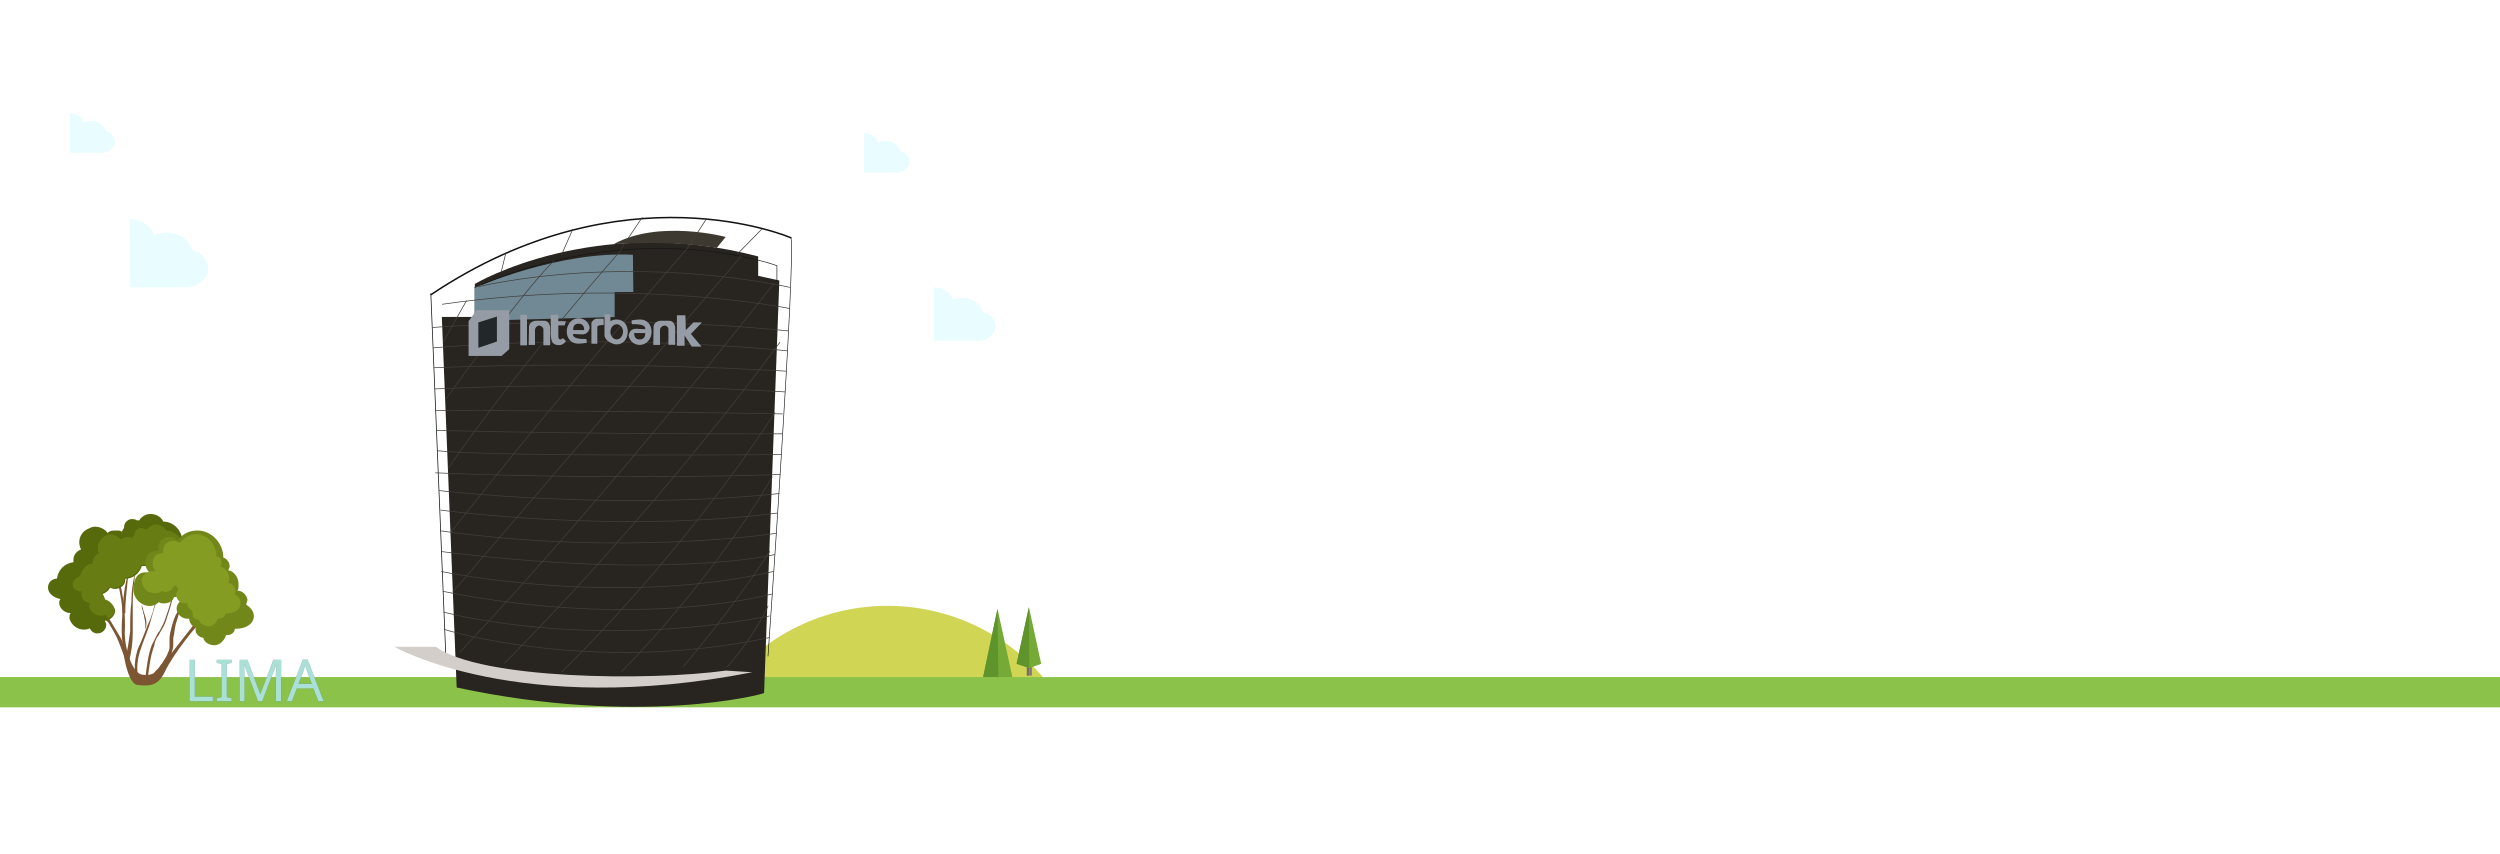
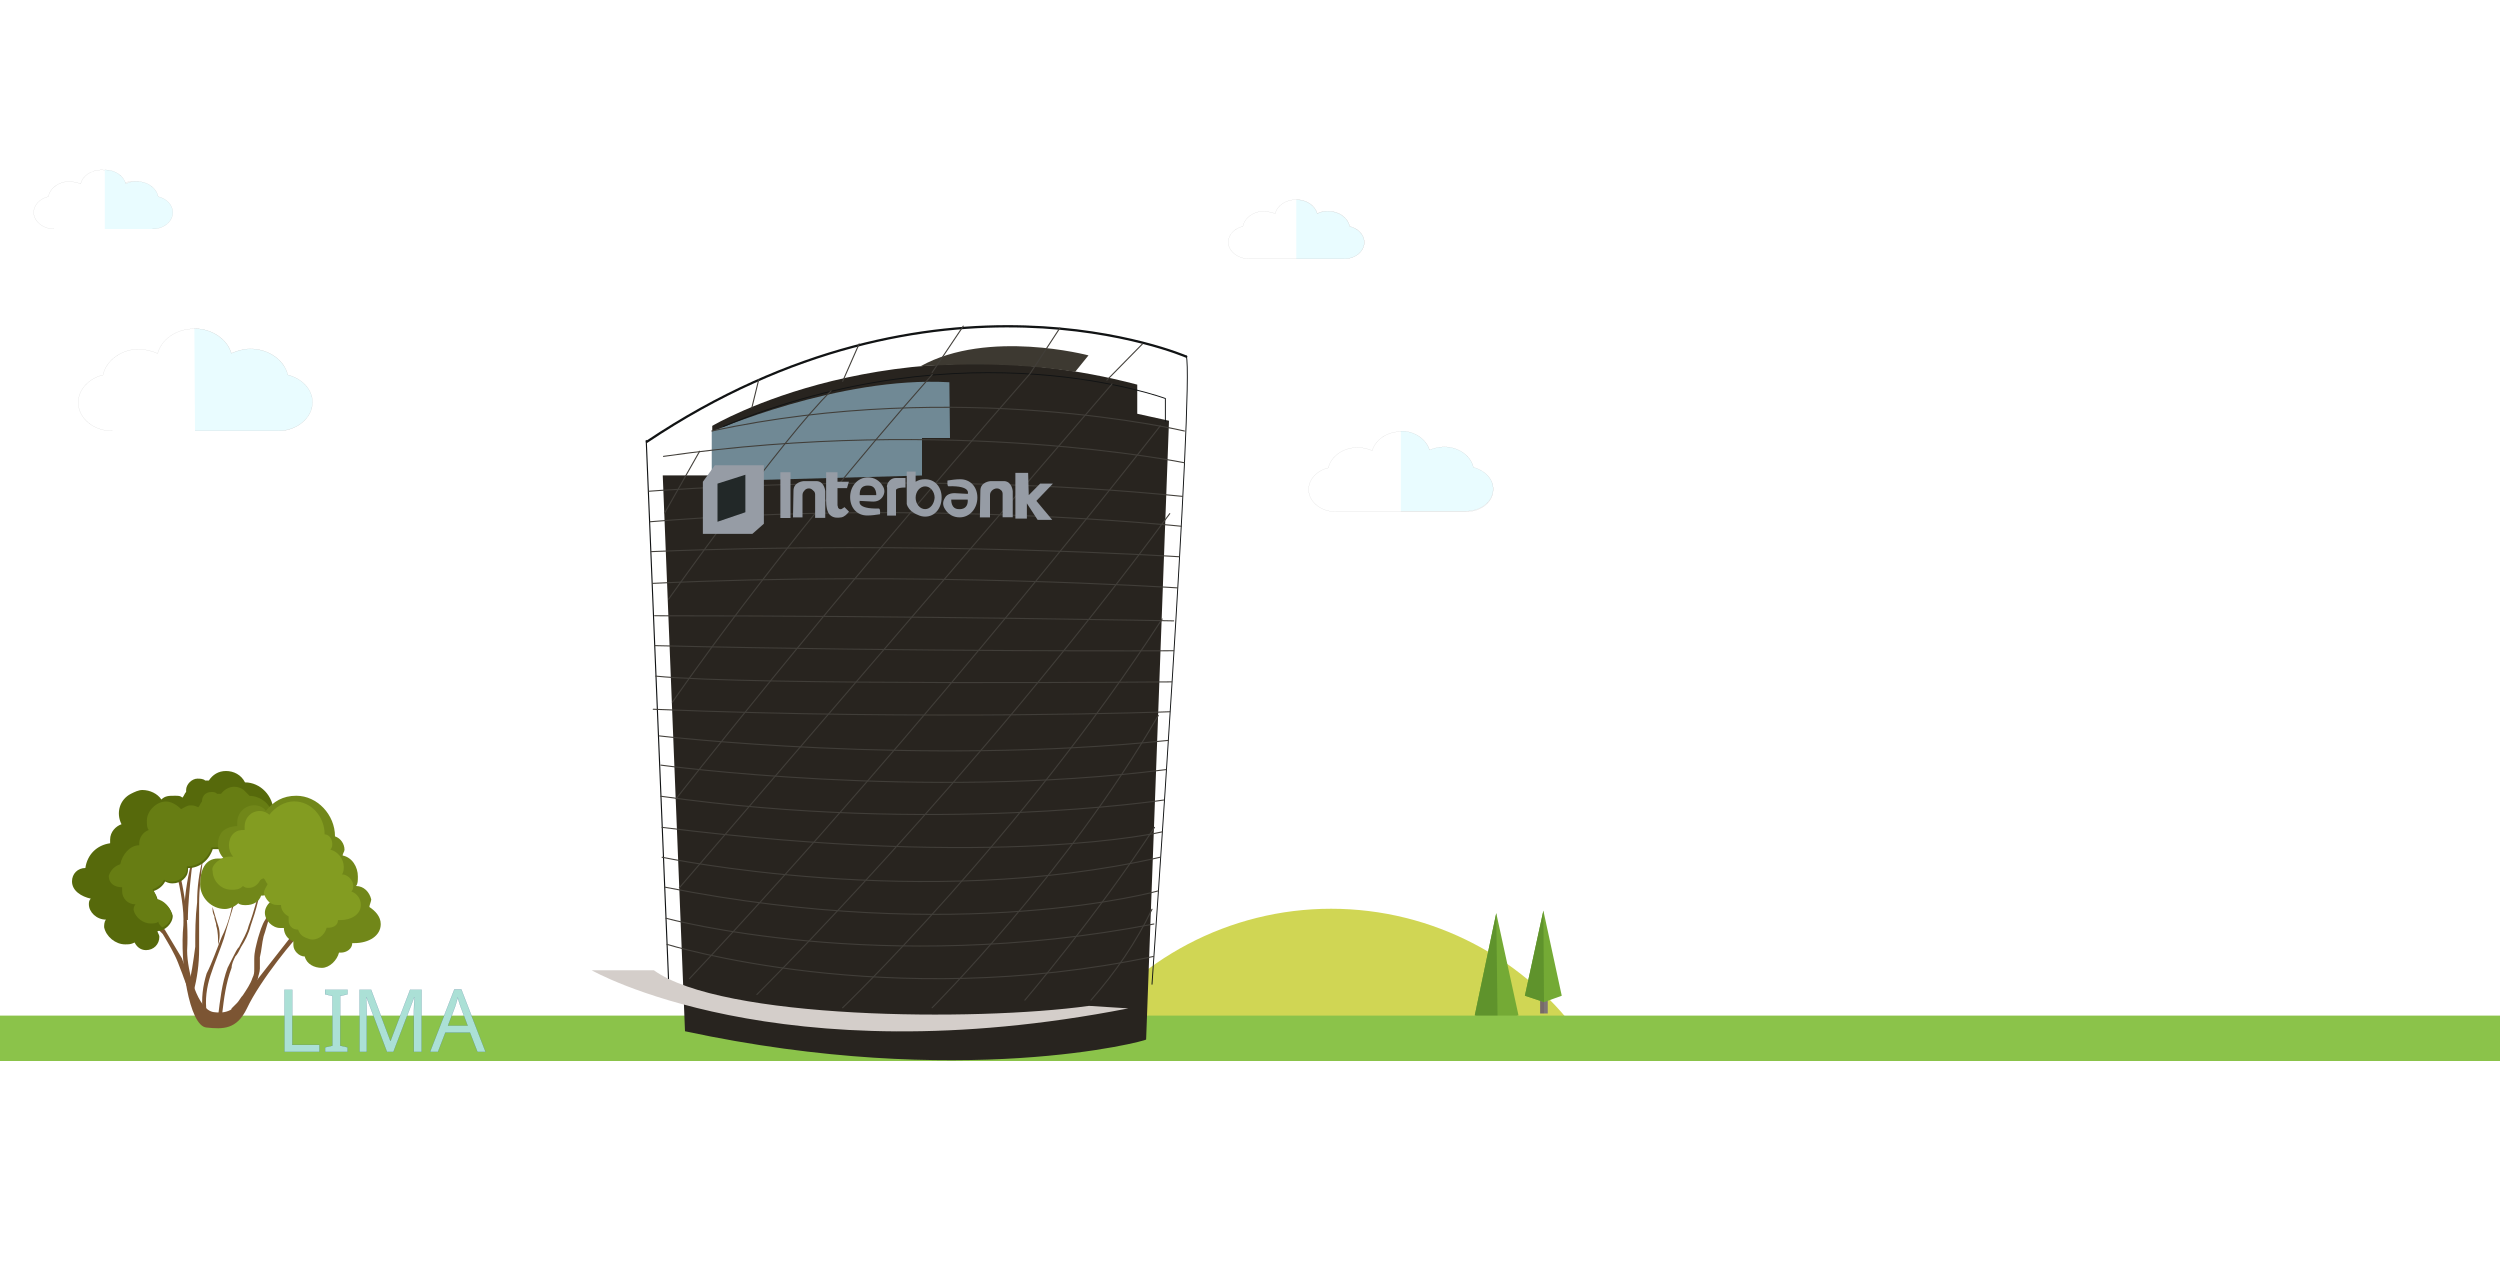
- <svg xmlns="http://www.w3.org/2000/svg" id="lima" viewBox="0 0 3000 1024" shape-rendering="geometricPrecision" text-rendering="geometricPrecision">
+ <svg xmlns="http://www.w3.org/2000/svg" id="lima" viewBox="0 0 2000 1024" shape-rendering="geometricPrecision" text-rendering="geometricPrecision">
  <g id="lima-capa_1">
    <g id="lima-g1" transform="matrix(1 0 0 1 83.69995 0)">
      <path id="lima-path1" d="M1014.1,360.5C1016.6,351.9,1025.8,345.3,1037,345.3C1048.2,345.3,1057.8,351.9,1059.9,360.5C1063.5,359,1067.5,358,1071.6,358C1083.3,358,1092.9,365.1,1095,374.3C1104.1,376.8,1110.8,383.4,1110.8,391.6L1110.8,391.6C1110.8,401.8,1101.1,409.4,1088.9,409.4L985.1,409.4C972.9,409.4,963.2,401.3,963.2,391.6L963.2,391.6C963.2,383.5,969.8,376.4,979,374.3C981,365.2,990.7,358,1002.4,358C1006.5,358,1010.5,359,1014.1,360.5Z" clip-rule="evenodd" fill="rgb(255,255,255)" fill-rule="evenodd" stroke="rgb(96,96,96)" stroke-width="0.05" stroke-miterlimit="5.044" />
      <path id="lima-path2" d="M1037,344.8L1037,344.8C1048.2,344.8,1057.3,351.4,1059.9,360C1063.5,358.5,1067.5,357.5,1071.6,357.5C1083.3,357.5,1092.9,364.6,1095,373.8C1104.1,376.3,1110.8,382.9,1110.8,391.1L1110.8,391.1C1110.8,401.3,1101.1,408.9,1088.9,408.9L1037,408.9" clip-rule="evenodd" fill="rgb(233,252,255)" fill-rule="evenodd" stroke="rgb(96,96,96)" stroke-width="0.05" stroke-miterlimit="5.044" />
    </g>
    <g id="lima-g2" transform="matrix(1 0 0 1 -478.45 0)">
      <path id="lima-path3" d="M543,147.1C544.5,140.5,551.6,135.9,559.8,135.9C568,135.9,575,141,576.6,147.1C579.1,145.6,582.2,145.1,585.2,145.1C593.8,145.1,601,150.2,602.5,157.3C609.1,158.8,614.2,163.9,614.2,170L614.2,170C614.2,177.1,607.1,183.2,597.9,183.2L521.7,183.2C513.1,183.2,505.4,177.1,505.4,170L505.4,170C505.4,163.9,510.5,158.8,517.1,157.3C518.6,150.2,525.7,145.1,534.4,145.1C537.4,145.5,540.4,146,543,147.1Z" clip-rule="evenodd" fill="rgb(255,255,255)" fill-rule="evenodd" stroke="rgb(96,96,96)" stroke-width="0.05" stroke-miterlimit="5.044" />
      <path id="lima-path4" d="M559.7,135.9C568.3,135.9,574.9,141,576.5,147.1C579,145.6,582.1,145.1,585.1,145.1C593.7,145.1,600.9,150.2,602.4,157.3C609,158.8,614.1,163.9,614.1,170L614.1,170C614.1,177.1,607,183.2,597.8,183.2L559.7,183.2" transform="matrix(1 0 0 1 2.6 0)" clip-rule="evenodd" fill="rgb(233,252,255)" fill-rule="evenodd" stroke="rgb(96,96,96)" stroke-width="0.05" stroke-miterlimit="5.044" />
    </g>
    <g id="lima-g3" transform="matrix(1 0 0 1 -170.4 0)">
      <path id="lima-path5" d="M296.5,282.8C299.5,271.6,311.2,263,326,263C340.2,263,352.4,271.6,355.5,282.8C360.1,280.8,365.2,279.2,370.7,279.2C385.4,279.2,398.1,288.3,400.2,300C411.9,303,420,311.7,420,321.9L420,321.9C420,334.6,407.3,344.8,392.6,344.8L260.4,344.8C245.2,344.8,233,334.6,233,321.9L233,321.9C233,311.7,241.6,302.6,252.8,300C255.3,288.3,267.5,279.2,282.3,279.2C286.8,279.7,291.9,280.7,296.5,282.8Z" clip-rule="evenodd" fill="rgb(255,255,255)" fill-rule="evenodd" stroke="rgb(96,96,96)" stroke-width="0.05" stroke-miterlimit="5.044" />
      <path id="lima-path6" d="M325.9,262.9C340.1,262.9,352.3,271.5,355.4,282.7C360,280.7,365.1,279.1,370.6,279.1C385.3,279.1,398,288.2,400.6,299.9C412.3,302.9,420.4,311.6,420.4,321.8L420.4,321.8C420.4,334.5,407.7,344.7,393,344.7L326.4,344.7" clip-rule="evenodd" fill="rgb(233,252,255)" fill-rule="evenodd" stroke="rgb(96,96,96)" stroke-width="0.05" stroke-miterlimit="5.044" />
    </g>
    <g id="lima-g4">
      <path id="lima-path7" d="M1020.2,170.9C1021.7,164.3,1028.8,159.7,1037,159.7C1045.6,159.7,1052.2,164.8,1053.8,170.9C1056.3,169.4,1059.4,168.9,1062.4,168.9C1071,168.9,1078.2,174,1079.7,181.1C1086.3,182.6,1091.4,187.7,1091.4,193.8L1091.4,193.8C1091.4,200.9,1084.3,207,1075.1,207L998.9,207C990.3,207,982.6,200.9,982.6,193.8L982.6,193.8C982.6,187.7,987.7,182.6,994.3,181.1C995.8,174,1002.9,168.9,1011.6,168.9C1014.6,169.4,1017.6,169.9,1020.2,170.9Z" clip-rule="evenodd" fill="rgb(255,255,255)" fill-rule="evenodd" stroke="rgb(96,96,96)" stroke-width="0.05" stroke-miterlimit="5.044" />
      <path id="lima-path8" d="M1037,159.8C1045.6,159.8,1052.2,164.9,1053.8,171C1056.3,169.5,1059.4,169,1062.4,169C1071,169,1078.2,174.1,1079.7,181.2C1086.3,182.7,1091.4,187.8,1091.4,193.9L1091.4,193.9C1091.4,201,1084.3,207.1,1075.1,207.1L1037,207.1" clip-rule="evenodd" fill="rgb(233,252,255)" fill-rule="evenodd" stroke="rgb(96,96,96)" stroke-width="0.05" stroke-miterlimit="5.044" />
    </g>
  </g>
  <g id="lima-capa_3">
    <g id="lima-g5">
      <path id="lima-path9" d="M1267.7,833.7C1222,766.6,1145.7,727,1064.9,727L1064.9,727C983.6,727,907.9,767.1,862.1,833.7L1267.7,833.7Z" fill="rgb(208,214,84)" stroke="none" stroke-width="1" />
      <g id="lima-g6">
        <polygon id="lima-polygon1" points="1235.2,792 1232.1,792 1232.1,810.8 1235.2,810.8" fill="rgb(119,106,104)" stroke="none" stroke-width="1" />
        <polygon id="lima-polygon2" points="1238.2,792 1235.2,792 1235.2,810.8 1238.2,810.8" fill="rgb(127,118,117)" stroke="none" stroke-width="1" />
        <polygon id="lima-polygon3" points="1234.7,728.5 1219.9,796.6 1235.2,801.7 1249.4,796.6" fill="rgb(116,170,53)" stroke="none" stroke-width="1" />
        <polygon id="lima-polygon4" points="1234.7,728.5 1219.9,796.6 1235.2,801.7" fill="rgb(95,147,44)" stroke="none" stroke-width="1" />
      </g>
      <g id="lima-g7">
        <polygon id="lima-polygon5" points="1198.1,806.7 1194.5,806.7 1194.5,829.6 1198.1,829.6" fill="rgb(119,106,104)" stroke="none" stroke-width="1" />
        <polygon id="lima-polygon6" points="1201.6,806.7 1198.1,806.7 1198.1,829.6 1201.6,829.6" fill="rgb(127,118,117)" stroke="none" stroke-width="1" />
        <polygon id="lima-polygon7" points="1197,730.5 1179.8,812.3 1198.1,818.4 1214.8,812.3" fill="rgb(116,170,53)" stroke="none" stroke-width="1" />
        <polygon id="lima-polygon8" points="1197,730.5 1179.8,812.3 1198.1,818.4" fill="rgb(95,147,44)" stroke="none" stroke-width="1" />
      </g>
    </g>
    <path id="lima-path10" d="M-65.891,812.5L4935.587,812.5C4971.072,812.5,5000,820,5000,829.2L5000,832.1C5000,841.3,4971.072,848.8,4935.587,848.8L-65.891,848.8" fill="rgb(139,195,74)" stroke="none" stroke-width="1" />
    <g id="lima-g8">
      <g id="lima-g9">
        <path id="lima-path11" d="M236,745.2L197.4,794.5C188.3,806.7,183.7,811.3,171,809.7C158.3,808.1,149.7,777.2,149.7,760.4C151.2,732.4,146.7,703.5,137.5,677.1L134.5,674.1C134.5,674.1,148.2,715.8,146.7,740.2C143.7,769.7,151.3,820.5,165,822C178.7,823.5,189.4,823.5,197.5,806.8C208.2,783.9,237.6,748.4,240.7,746.8C244.1,745.2,236,745.2,236,745.2Z" fill="rgb(124,85,51)" stroke="none" stroke-width="1" />
        <path id="lima-path12" d="M151.6,794.5C150.1,789.9,148.6,786.9,147,782.3C145.5,777.7,144,774.7,142.4,770.1C139.4,762.5,134.8,754.9,130.2,747.2C128.7,745.7,127.2,744.2,125.6,742.6C124.1,741.1,122.6,739.6,122.6,736.5C121.1,733.5,118,728.9,116.5,724.3C113.5,716.7,111.9,707.5,110.4,697.9C111.9,707,113.4,714.7,116.5,722.3C118,726.9,119.5,729.9,122.6,734.5C124.1,736,125.6,737.5,127.2,739.1C128.7,740.6,130.2,742.1,131.8,743.7C136.4,751.3,140.9,758.9,145.5,766.6C147,771.2,148.5,774.2,150.1,778.8C151.6,783.4,153.1,786.4,154.7,791L151.6,794.5Z" fill="rgb(124,85,51)" stroke="none" stroke-width="1" />
        <path id="lima-path13" d="M162.3,809.8C160.8,799.1,162.3,788.5,165.3,778.8C169.9,769.7,172.9,760.5,177.5,749.3C182.1,740.2,185.1,729.5,186.6,719.8C188.1,709.1,188.1,698.5,183.6,688.8C188.2,697.9,189.7,708.6,188.2,719.8C185.2,730.5,182.1,739.6,179.1,750.8C176.1,759.9,171.5,770.6,168.4,780.3C165.4,789.4,163.8,800.1,165.4,809.8L162.3,809.8Z" fill="rgb(124,85,51)" stroke="none" stroke-width="1" />
        <path id="lima-path14" d="M185.2,809.8L185.2,809.8L185.2,809.8C185.2,808.3,185.2,808.3,185.2,809.8L185.2,809.8L185.2,806.8L186.7,805.3L189.7,802.3C191.2,800.8,192.7,797.7,194.3,796.2C197.3,791.6,200.4,787.1,201.9,782.5C203.4,779.5,203.4,777.9,203.4,774.9C203.4,771.9,203.4,768.8,203.4,767.3C203.4,761.2,204.9,756.6,206.4,750.5C207.9,745.9,209.4,739.8,212.5,735.3C214,730.7,217.1,724.6,221.6,720.1C226.2,717.1,229.2,712.5,232.3,707.9C235.3,703.3,238.4,698.8,239.9,692.7C238.4,698.8,236.9,703.4,233.8,707.9C230.8,712.5,227.7,717,223.1,720.1C220.1,724.7,217,729.2,215.5,733.8C214,738.4,212.5,744.5,210.9,749C209.4,755.1,209.4,759.7,207.9,765.8C207.9,768.8,207.9,771.9,207.9,774.9C207.9,777.9,206.4,781,206.4,782.5C204.9,787.1,201.8,793.2,198.8,797.7C197.3,800.7,195.8,802.3,194.2,805.3L191.2,808.3C191.2,808.3,191.2,809.8,189.7,809.8L189.7,809.8L189.7,809.8L189.7,809.8L189.7,809.8L189.7,809.8L185.2,809.8Z" fill="rgb(124,85,51)" stroke="none" stroke-width="1" />
        <path id="lima-path15" d="M174.5,755.9C174.5,751.3,174.5,745.2,173,740.7C173,737.7,171.5,736.1,171.5,733.1C170,730.1,170,728.5,170,725.5C170,720.9,170,714.8,170,710.3C170,705.7,171.5,699.6,171.5,695.1C170,699.7,170,705.8,170,710.3C170,714.9,170,721,170,725.5C171.5,730.1,173,736.2,174.6,740.7C176.2,745.2,176,751.3,174.5,755.9L174.5,755.9Z" fill="rgb(124,85,51)" stroke="none" stroke-width="1" />
        <path id="lima-path16" d="M147.1,737.6C147.1,723.9,148.6,709.6,151.7,695.9C153.2,689.8,154.7,682.2,156.3,676.1C156.3,670,154.8,662.4,151.7,656.3C154.7,662.4,156.3,668.5,156.3,676.1C154.8,682.2,154.8,689.8,153.3,695.9C151.8,709.6,150.3,723.9,150.3,736L147.3,736L147.1,737.6L147.1,737.6Z" fill="rgb(124,85,51)" stroke="none" stroke-width="1" />
        <path id="lima-path17" d="M174.5,812.8C176,800.6,177.5,786.4,182.1,774.2C183.6,771.2,185.1,768.1,186.7,765.1C188.2,762.1,189.7,759,191.3,757.5C194.3,751.4,197.4,746.8,198.9,740.7C203.5,728.5,206.5,716.3,209.6,703.6C211.1,697.5,211.1,691.4,212.6,685.3C214.1,679.2,217.2,673.1,220.2,668.5C217.2,673.1,214.1,679.2,212.6,685.3C211.1,691.4,211.1,697.5,209.6,703.6C208.1,715.8,205,728,200.5,740.7C199,746.8,195.9,752.9,192.9,757.5C191.4,760.5,189.9,763.6,188.3,765.1C186.8,768.1,185.3,771.2,185.3,774.2C180.7,786.4,179.2,798.6,177.7,811.3L174.5,812.8Z" fill="rgb(124,85,51)" stroke="none" stroke-width="1" />
        <path id="lima-path18" d="M150.1,791.5C153.1,780.8,154.7,768.6,156.2,757.4C156.2,745.2,156.2,734.5,157.7,721.8C157.7,709.6,159.2,698.9,162.3,686.2C163.8,680.1,165.3,675.5,166.9,669.4C168.5,663.3,173,658.7,176,655.7C171.4,660.3,168.4,664.8,166.9,670.9C165.4,677,163.9,681.6,162.3,687.7C160.8,699.9,159.3,710.6,159.3,723.3C159.3,736,159.3,746.2,159.3,758.9C159.3,771.6,157.8,781.8,154.7,794.5L150.1,791.5Z" fill="rgb(124,85,51)" stroke="none" stroke-width="1" />
      </g>
      <path id="lima-path19" d="M57.6,705.1C57.6,699,62.2,694.4,68.3,694.4C69.8,683.7,77.4,676.1,88.1,674.6C88.1,673.1,88.1,673.1,88.1,671.6C88.1,665.5,92.7,660.9,97.2,659.4C92.6,650.3,95.7,639.6,104.8,635C107.8,633.5,110.9,632,113.9,632C120,632,126.1,635,129.1,639.6C132.1,636.6,135.2,636.6,139.8,636.6C142.8,636.6,144.4,636.6,145.9,638.1C147.4,636.6,147.4,635.1,148.9,633.5L148.9,632C148.9,627.4,153.5,622.9,158,622.9C159.5,622.9,162.6,622.9,164.1,624.4C165.6,624.4,165.6,624.4,167.1,624.4C170.1,619.8,174.7,616.8,180.8,616.8C186.9,616.8,193,619.8,196,625.9L196,625.9C208.2,625.9,218.9,636.6,218.9,650.3C218.9,661,211.3,670.1,200.6,673.2C196,676.2,191.5,677.8,186.9,677.8C185.4,677.8,183.9,677.8,182.3,677.8C179.3,679.3,176.2,679.3,173.2,679.3C171.7,679.3,171.7,679.3,170.2,679.3C167.2,688.4,159.5,694.5,150.4,694.5L150.4,694.5C150.4,694.5,150.4,694.5,150.4,696C150.4,702.1,144.3,706.7,138.2,706.7C136.7,706.7,135.2,706.7,132.1,705.2C130.6,708.2,127.5,711.3,123,712.8C124.5,715.8,126,717.4,126,720.4C132.1,721.9,136.7,726.5,138.2,732.6C138.2,738.7,132.1,744.8,126,744.8C126,746.3,127.5,747.8,127.5,749.4C127.5,755.5,122.9,760.1,116.8,760.1C112.2,760.1,109.2,757.1,107.7,754C104.7,755.5,103.1,755.5,100.1,755.5C92.5,755.5,84.9,749.4,83.3,741.8C83.3,740.3,83.3,737.2,84.8,735.7C77.2,735.7,71.1,729.6,71.1,723.5C71.1,722,71.1,720.5,72.6,718.9L72.6,718.9C65.2,717.3,57.6,712.7,57.6,705.1L57.6,705.1Z" fill="rgb(86,105,11)" stroke="none" stroke-width="1" />
      <path id="lima-path20" d="M96.2,691.4C97.7,683.8,103.8,676.2,111.4,676.2L111.4,674.7C111.4,670.1,114.4,665.6,119,664C117.5,662.5,117.5,659.4,117.5,656.4C117.5,648.8,125.1,641.2,132.7,641.2L132.7,641.2C137.3,641.2,141.8,644.2,144.9,647.3C147.9,645.8,149.5,644.3,152.5,644.3C154,644.3,155.5,644.3,158.6,645.8C160.1,644.3,160.1,642.8,161.6,641.2L161.6,641.2C161.6,636.6,164.6,633.6,169.2,633.6C170.7,633.6,172.2,633.6,173.8,635.1L176.8,635.1C181.4,629,189,627.5,195.1,632.1C196.6,633.6,198.1,635.1,199.7,636.7L199.7,636.7C208.8,636.7,218,644.3,218,653.5C216.5,662.6,208.9,670.3,199.7,671.8C195.1,674.8,190.6,676.4,186,676.4C184.5,676.4,183,676.4,181.4,676.4C178.4,677.9,175.3,677.9,172.3,677.9C170.8,677.9,170.8,677.9,169.3,677.9C166.3,687,158.6,693.1,149.5,693.1L149.5,693.1C149.5,693.1,149.5,693.1,149.5,694.6C149.5,700.7,143.4,705.3,137.3,705.3C135.8,705.3,134.3,705.3,131.2,703.8C129.7,706.8,126.6,709.9,122.1,711.4C123.6,714.4,125.1,716,125.1,719C131.2,720.5,135.8,725.1,137.3,731.2C137.3,735.8,134.3,740.3,129.7,741.9C128.2,740.4,126.7,738.9,126.7,737.3C125.2,738.8,122.1,738.8,120.6,738.8C114.5,738.8,108.4,734.2,106.9,728.1C106.9,726.6,106.9,725.1,108.4,723.5C102.3,723.5,97.7,718.9,97.7,712.8C97.7,711.3,97.7,711.3,97.7,709.8L97.7,709.8C91.6,709.8,87,706.8,87,700.7C88.6,695.9,91.7,692.9,96.2,691.4Z" fill="rgb(103,125,19)" stroke="none" stroke-width="1" />
      <path id="lima-path21" d="M174.5,686.8C176,686.8,177.5,686.8,179.1,686.8C173,680.7,173,671.6,177.6,665.5C180.6,662.5,185.2,660.9,189.8,660.9L189.8,660.9C189.8,659.4,189.8,659.4,189.8,657.9C189.8,650.3,195.9,644.2,203.5,644.2C206.5,644.2,211.1,645.7,212.6,648.8C218.7,641.2,226.3,636.6,237,636.6C253.8,636.6,268,651.8,268,669.1L268,669.1C272.6,670.6,275.6,675.2,275.6,679.8C275.6,681.3,274.1,682.8,274.1,684.4C281.7,685.9,286.3,693.5,286.3,701.2C286.3,704.2,286.3,707.3,284.8,708.8C290.9,708.8,295.5,713.4,297,719.5C297,721,295.5,724.1,295.5,725.6C300.1,728.6,304.6,733.2,304.6,739.3C304.6,748.4,295.5,754.5,283.3,754.5L281.8,754.5L281.8,754.5C281.8,759.1,277.2,762.1,272.7,762.1L271.2,762.1C269.7,768.2,263.6,774.3,257.5,774.3C251.4,774.3,245.3,771.3,243.8,765.2L243.8,765.2C239.2,765.2,234.7,760.6,234.7,756.1C234.7,754.6,234.7,754.6,234.7,753.1C230.1,751.6,227.1,747,227.1,742.4C225.6,742.4,224.1,742.4,224.1,742.4C218,742.4,211.9,736.3,211.9,730.2C211.9,727.2,213.4,724.1,216.5,721.1C215,719.6,213.5,718.1,213.5,715C212,716.5,210.5,716.5,208.9,716.5C207.4,721.1,202.8,724.1,196.7,724.1C195.2,724.1,192.1,724.1,190.6,722.6C187.6,725.6,183,727.2,179.9,727.2C169.2,727.2,160.1,718.1,160.1,707.4C160.1,696.7,163.8,686.8,174.5,686.8L174.5,686.8Z" fill="rgb(113,135,25)" stroke="none" stroke-width="1" />
      <path id="lima-path22" d="M183.6,685.3C185.1,685.3,185.1,685.3,186.6,685.3C182,680.7,182,671.6,186.6,667C189.6,664,192.7,664,195.7,664L195.7,664C195.7,662.5,195.7,662.5,195.7,661C195.7,654.9,200.3,648.8,207.9,648.8C210.9,648.8,214,650.3,215.5,651.8C220.1,645.7,227.7,641.1,235.3,641.1C249,641.1,259.7,653.3,259.7,667.5L259.7,667.5L259.7,667.5C262.7,667.5,265.8,670.5,265.8,675.1C265.8,676.6,265.8,678.1,264.3,679.7C270.4,681.2,275,687.3,275,693.4C275,694.9,275,698,273.5,699.5C278.1,699.5,282.6,704.1,282.6,708.6C282.6,710.1,282.6,711.6,281.1,713.2C285.7,714.7,288.7,719.3,288.7,723.9C288.7,731.5,281.1,736.1,271.9,736.1L270.4,736.1C270.4,740.7,265.8,742.2,262.8,742.2L261.3,742.2C259.8,748.3,253.7,752.9,247.6,751.3C243,749.8,240,748.3,238.5,743.7L238.5,743.7C233.9,743.7,230.9,740.7,230.9,736.1C230.9,734.6,230.9,734.6,230.9,733.1C227.9,731.6,224.8,728.5,224.8,724C223.3,724,223.3,724,221.8,724C215.7,724,212.7,719.4,211.1,714.9C211.1,711.9,212.6,710.3,214.1,707.3C212.6,705.8,212.6,704.3,211.1,702.7C209.6,702.7,208.1,704.2,208.1,704.2C206.6,707.2,203.5,710.3,199,710.3C197.5,710.3,196,710.3,194.4,708.8C191.4,711.8,188.3,711.8,185.3,711.8C176.2,711.8,170.1,704.2,170.1,696.6C168.4,692.9,176,685.3,183.6,685.3L183.6,685.3Z" fill="rgb(131,156,33)" stroke="none" stroke-width="1" />
    </g>
    <text id="lima-text1" dx="0" dy="0" font-family="AkzidenzGroteskBQ-Super" font-size="69.615" transform="matrix(1 0 0 1 220.813 841.501)" fill="rgb(171,224,214)" stroke="none" stroke-width="1">LIMA</text>
    <text id="lima-text2" dx="0" dy="0" font-family="AkzidenzGroteskBQ-Super" font-size="69.615" transform="matrix(1 0 0 1 220.813 841.501)" fill="none" stroke="rgb(37,89,124)" stroke-width="0.126" stroke-miterlimit="5.044">LIMA</text>
    <g id="lima-g10">
      <g id="lima-g11">
        <g id="lima-g12">
          <path id="lima-path23" d="M548,825L530.2,380.3L569.8,380.3L569.8,340.7C569.8,340.7,712.6,255.8,909.8,307.7L909.8,331L935.2,336.6L916.9,831.6C917.5,832.7,768.6,872.3,548,825Z" fill="rgb(40,36,31)" stroke="none" stroke-width="1" />
          <path id="lima-path24" d="M523.1,776.2L473.3,776.2C473.3,776.2,622.2,861.6,902.7,806.7L871.2,804.7C779.3,817.4,577,815.4,523.1,776.2Z" fill="rgb(212,206,202)" stroke="none" stroke-width="1" />
        </g>
        <path id="lima-path25" d="M860.1,297.5L870.8,284.3C870.8,284.3,790.5,263,736.6,292.9C736.6,293.4,797.6,287.3,860.1,297.5Z" fill="rgb(61,57,49)" stroke="none" stroke-width="1" />
      </g>
      <path id="lima-path26" d="M760,350.4L737.6,350.4L737.6,380.4L569.4,385L569.4,345.4C569.4,345.4,671,300.7,759.5,305.8L760,350.4Z" fill="rgb(112,137,149)" stroke="none" stroke-width="1" />
      <g id="lima-g13">
        <line id="lima-line1" x1="517" y1="352.4" x2="534.8" y2="782.8" fill="none" stroke="rgb(17,19,20)" stroke-width="0.899" stroke-linecap="round" stroke-linejoin="round" stroke-miterlimit="1.031" />
        <path id="lima-path27" d="M949,285.3C949,285.3,748.8,198.4,517.5,353.4" fill="none" stroke="rgb(17,19,20)" stroke-width="1.833" stroke-linecap="round" stroke-linejoin="round" stroke-miterlimit="1.031" />
        <path id="lima-path28" d="M921.6,787.4C921.6,787.4,955.7,304.1,949,284.8" fill="none" stroke="rgb(17,19,20)" stroke-width="0.755" stroke-linecap="round" stroke-linejoin="round" stroke-miterlimit="1.031" />
      </g>
      <path id="lima-path29" d="M932.3,337.1L932.3,318.8C932.3,318.8,773.7,259.8,578.6,341.2" fill="none" stroke="rgb(17,19,20)" stroke-width="0.755" stroke-linecap="round" stroke-linejoin="round" stroke-miterlimit="1.031" />
      <line id="lima-line2" x1="914" y1="275.1" x2="885.5" y2="304.1" fill="none" stroke="rgb(65,62,57)" stroke-width="0.863" stroke-linecap="round" stroke-linejoin="round" stroke-miterlimit="1.031" />
      <g id="lima-g14">
        <path id="lima-path30" d="M533.3,755.4C533.3,755.4,709.7,810.3,923.1,765.1" fill="none" stroke="rgb(65,62,57)" stroke-width="0.863" stroke-miterlimit="2.578" />
        <path id="lima-path31" d="M532.8,734.6C532.8,734.6,704.6,781.4,923.1,739.2" fill="none" stroke="rgb(65,62,57)" stroke-width="0.863" stroke-linecap="round" stroke-linejoin="round" stroke-miterlimit="1.031" />
        <path id="lima-path32" d="M926.7,712.7C926.7,712.7,769.2,756.9,531.8,709.7" fill="none" stroke="rgb(65,62,57)" stroke-width="0.863" stroke-linecap="round" stroke-linejoin="round" stroke-miterlimit="1.031" />
        <path id="lima-path33" d="M529.7,685.8C529.7,685.8,738.1,729.5,928.1,685.8" fill="none" stroke="rgb(65,62,57)" stroke-width="0.863" stroke-linecap="round" stroke-linejoin="round" stroke-miterlimit="1.031" />
        <path id="lima-path34" d="M929.7,665.5C929.7,665.5,802.1,696,529.7,661.9" fill="none" stroke="rgb(65,62,57)" stroke-width="0.863" stroke-linecap="round" stroke-linejoin="round" stroke-miterlimit="1.031" />
        <path id="lima-path35" d="M931.2,640C931.2,640,747.2,668,528.7,637" fill="none" stroke="rgb(65,62,57)" stroke-width="0.863" stroke-linecap="round" stroke-linejoin="round" stroke-miterlimit="1.031" />
        <path id="lima-path36" d="M528.7,612.1C528.7,612.1,737.6,640.6,932.7,615.7" fill="none" stroke="rgb(65,62,57)" stroke-width="0.863" stroke-linecap="round" stroke-linejoin="round" stroke-miterlimit="1.031" />
        <path id="lima-path37" d="M527.2,588.7C527.2,588.7,735.6,613.1,934.8,592.3" fill="none" stroke="rgb(65,62,57)" stroke-width="0.863" stroke-linecap="round" stroke-linejoin="round" stroke-miterlimit="1.031" />
        <path id="lima-path38" d="M935.8,569.4C935.8,569.4,744.7,576.5,522.6,567.4" fill="none" stroke="rgb(65,62,57)" stroke-width="0.863" stroke-linecap="round" stroke-linejoin="round" stroke-miterlimit="1.031" />
        <path id="lima-path39" d="M937.3,545.5C937.3,545.5,599.8,548.5,524.6,540.9" fill="none" stroke="rgb(65,62,57)" stroke-width="0.863" stroke-linecap="round" stroke-linejoin="round" stroke-miterlimit="1.031" />
        <path id="lima-path40" d="M938.9,520.6C938.9,520.6,737.1,521.6,523.7,516.5" fill="none" stroke="rgb(65,62,57)" stroke-width="0.863" stroke-linecap="round" stroke-linejoin="round" stroke-miterlimit="1.031" />
        <path id="lima-path41" d="M938.9,496.7C938.9,496.7,732.6,492.6,523.7,492.6" fill="none" stroke="rgb(65,62,57)" stroke-width="0.863" stroke-linecap="round" stroke-linejoin="round" stroke-miterlimit="1.031" />
        <path id="lima-path42" d="M941.9,470.3C941.9,470.3,734,456.6,522.1,466.7" fill="none" stroke="rgb(65,62,57)" stroke-width="0.863" stroke-linecap="round" stroke-linejoin="round" stroke-miterlimit="1.031" />
        <path id="lima-path43" d="M943.4,445.4C943.4,445.4,739.6,432.2,521.1,441.3" fill="none" stroke="rgb(65,62,57)" stroke-width="0.863" stroke-linecap="round" stroke-linejoin="round" stroke-miterlimit="1.031" />
        <path id="lima-path44" d="M945,421C945,421,739.7,399.1,520.1,417.4" fill="none" stroke="rgb(65,62,57)" stroke-width="0.863" stroke-linecap="round" stroke-linejoin="round" stroke-miterlimit="1.031" />
        <path id="lima-path45" d="M519.1,393C519.1,393,738.1,375.7,946,397.1" fill="none" stroke="rgb(65,62,57)" stroke-width="0.863" stroke-linecap="round" stroke-linejoin="round" stroke-miterlimit="1.031" />
        <path id="lima-path46" d="M947.5,370.2C947.5,370.2,761,332.1,530.8,365.1" fill="none" stroke="rgb(65,62,57)" stroke-width="0.863" stroke-linecap="round" stroke-linejoin="round" stroke-miterlimit="1.031" />
        <path id="lima-path47" d="M569.4,344.8C767.1,302.1,947.5,344.8,947.5,344.8" fill="none" stroke="rgb(65,62,57)" stroke-width="0.863" stroke-linecap="round" stroke-linejoin="round" stroke-miterlimit="1.031" />
        <path id="lima-path48" d="M872.8,800.1C892.1,778.2,908.9,753.9,921.6,727.4" fill="none" stroke="rgb(65,62,57)" stroke-width="0.863" stroke-linecap="round" stroke-linejoin="round" stroke-miterlimit="1.031" />
        <path id="lima-path49" d="M819.9,800.1C819.9,800.1,876.8,733.5,923.6,661.9" fill="none" stroke="rgb(65,62,57)" stroke-width="0.863" stroke-linecap="round" stroke-linejoin="round" stroke-miterlimit="1.031" />
        <path id="lima-path50" d="M745.7,806.2C745.7,806.2,853.4,699,926.6,572.4" fill="none" stroke="rgb(65,62,57)" stroke-width="0.863" stroke-linecap="round" stroke-linejoin="round" stroke-miterlimit="1.031" />
        <path id="lima-path51" d="M674.1,806.2C674.1,806.2,816.4,670,929.7,495.2" fill="none" stroke="rgb(65,62,57)" stroke-width="0.863" stroke-linecap="round" stroke-linejoin="round" stroke-miterlimit="1.031" />
        <path id="lima-path52" d="M605.5,795.6C605.5,795.6,776.8,626.4,935.8,410.9" fill="none" stroke="rgb(65,62,57)" stroke-width="0.863" stroke-linecap="round" stroke-linejoin="round" stroke-miterlimit="1.031" />
        <path id="lima-path53" d="M928.2,340.7C928.2,340.7,742.2,580.6,551.6,782.9" fill="none" stroke="rgb(65,62,57)" stroke-width="0.863" stroke-linecap="round" stroke-linejoin="round" stroke-miterlimit="1.031" />
        <line id="lima-line3" x1="889.6" y1="307.2" x2="543.5" y2="710.2" fill="none" stroke="rgb(65,62,57)" stroke-width="0.863" stroke-linecap="round" stroke-linejoin="round" stroke-miterlimit="1.031" />
        <path id="lima-path54" d="M537.9,561.8C537.9,561.8,617.2,445.4,745.8,299.6" fill="none" stroke="rgb(65,62,57)" stroke-width="0.863" stroke-linecap="round" stroke-linejoin="round" stroke-miterlimit="1.031" />
        <path id="lima-path55" d="M534.8,479.4C534.8,479.4,626.3,350.3,664.9,312.7" fill="none" stroke="rgb(65,62,57)" stroke-width="0.863" stroke-linecap="round" stroke-linejoin="round" stroke-miterlimit="1.031" />
        <line id="lima-line4" x1="559.7" y1="361" x2="531.8" y2="410.3" fill="none" stroke="rgb(65,62,57)" stroke-width="0.863" stroke-linecap="round" stroke-linejoin="round" stroke-miterlimit="1.031" />
        <path id="lima-path56" d="M847.9,262.4L824,299C651.7,496.2,540.9,639,540.9,639" fill="none" stroke="rgb(65,62,57)" stroke-width="0.863" stroke-linecap="round" stroke-linejoin="round" stroke-miterlimit="1.031" />
      </g>
      <line id="lima-line5" x1="770.6" y1="260.9" x2="745.7" y2="298" fill="none" stroke="rgb(65,62,57)" stroke-width="0.863" stroke-linecap="round" stroke-linejoin="round" stroke-miterlimit="1.031" />
      <line id="lima-line6" x1="687.3" y1="275.1" x2="674.1" y2="305.1" fill="none" stroke="rgb(65,62,57)" stroke-width="0.863" stroke-linecap="round" stroke-linejoin="round" stroke-miterlimit="1.031" />
      <line id="lima-line7" x1="607" y1="303.6" x2="601.4" y2="326.5" fill="none" stroke="rgb(65,62,57)" stroke-width="0.863" stroke-linecap="round" stroke-linejoin="round" stroke-miterlimit="1.031" />
      <g id="lima-g15">
        <g id="lima-g16">
          <polygon id="lima-polygon9" points="571.9,372.2 562.3,385.4 562.3,427.1 601.9,427.1 611.1,419 611.1,372.2" fill="rgb(150,156,165)" stroke="none" stroke-width="1" />
          <polygon id="lima-polygon10" points="574,417.4 596.3,409.8 596.3,379.8 574,386.9" fill="rgb(34,40,40)" stroke="none" stroke-width="1" />
        </g>
        <g id="lima-g17">
          <rect id="lima-rect1" width="8.1" height="36.6" rx="0" ry="0" transform="matrix(1 0 0 1 624.3 377.8)" fill="rgb(150,156,165)" stroke="none" stroke-width="1" />
          <path id="lima-path57" d="M634.4,413.9L642,413.9L642,396.1C642,394.6,642.5,393.6,643.5,392.5L643.5,392.5C645,390.5,648.1,390,650.1,392C650.1,392,650.1,392,650.6,392.5L650.6,392.5C651.6,393,652.1,394.5,652.1,395.5L652.1,414.3L660.2,414.3L660.2,393C660.2,393,659.7,385.4,653.6,384.9L642.9,384.9C642.9,384.9,634.8,385.4,634.8,392.5L634.4,413.9L634.4,413.9Z" fill="rgb(150,156,165)" stroke="none" stroke-width="1" />
          <path id="lima-path58" d="M783.9,413.9L792,413.9L792,396.1C792,394.6,792.5,393.6,793.5,392.5L793.5,392.5C795.5,390.5,798.6,390,800.6,392L800.6,392L800.6,392C801.6,392.5,802.1,394,802.1,395L802.1,413.8L810.2,413.8L810.2,393C810.2,393,809.7,385.4,803.6,384.9L792.4,384.9C792.4,384.9,784.3,385.4,784.3,392.5L783.9,413.9L783.9,413.9L783.9,413.9Z" fill="rgb(150,156,165)" stroke="none" stroke-width="1" />
          <path id="lima-path59" d="M661.9,377.8L670,377.8L670,385.4L679.1,385.4L677.6,390.5L670,390.5L670,404.2C670,404.7,670.5,405.7,670.5,406.2L670.5,406.2C671.5,407.7,673,407.7,674.1,406.7L674.1,406.7L675.6,405.7L679.2,409.3L679.2,409.3C677.7,411.3,675.6,413.4,673.1,413.9C670.1,414.4,667,414.4,664.5,412.4L664.5,412.4C661.5,410.4,660.9,404.3,660.9,400.7L660.9,377.8L661.9,377.8L661.9,377.8Z" fill="rgb(150,156,165)" stroke="none" stroke-width="1" />
          <path id="lima-path60" d="M687.8,400.7L696.9,401.2C702,401.7,704.5,399.7,706,397.6C708,394.6,708,391.5,706,388.5C703.5,384.4,699.4,381.9,694.3,381.9C686.2,381.9,680.1,389,680.1,397.7C680.1,406.4,685.7,412.4,693.8,412.4C697.4,412.4,700.4,411.9,704,411.4C704,411.4,704.5,406.8,703,406.8C684.8,407.3,687.8,400.7,687.8,400.7ZM694.9,388.5C701.5,388.5,701,396.1,701,396.1L687.8,396.1C687.3,387.5,694.4,388.5,694.9,388.5L694.9,388.5Z" fill="rgb(150,156,165)" stroke="none" stroke-width="1" />
          <path id="lima-path61" d="M774.2,395.1L765.1,394.6C760,394.1,757,396.1,756,398.2C754,401.2,754,404.3,756,407.3C758.5,411.4,762.6,413.9,767.7,413.9C775.8,413.9,781.9,406.8,781.9,398.1C781.9,389.5,776.3,383.4,768.2,383.4C764.6,383.4,761.6,383.9,758,384.4C758,384.4,757.5,389.5,759,389C777.2,388.5,774.2,395.1,774.2,395.1ZM767.1,407.3C760.5,407.3,761,399.7,761,399.7L774.2,399.7C774.7,408.3,767.1,407.3,767.1,407.3Z" fill="rgb(150,156,165)" stroke="none" stroke-width="1" />
          <path id="lima-path62" d="M716.8,412.9L716.8,392C716.8,392,716.8,390,724.4,390L724.4,382.4L716.8,382.4C713.8,382.4,711.7,383.9,710.2,386.5C709.7,388,709.2,389,709.7,390.1L709.7,412.5L716.8,412.5" fill="rgb(150,156,165)" stroke="none" stroke-width="1" />
          <path id="lima-path63" d="M740.1,383.4C737.1,383.4,735,383.9,732.5,385.4L732.5,377.3L725.4,377.3L725.4,403.2C726.9,409.3,734,411.8,734,411.8L734,411.8C736,412.8,738.1,413.3,740.1,413.3C748.2,413.3,753.3,406.2,753.3,398.1C753.4,390,748.3,383.4,740.1,383.4ZM740.1,407.3C736,407.3,732.5,403.2,732.5,398.2C732.5,393.1,736.1,389.1,740.1,389.1C744.2,389.1,747.7,393.2,747.7,398.2C747.3,403.2,744.2,407.3,740.1,407.3L740.1,407.3Z" fill="rgb(150,156,165)" stroke="none" stroke-width="1" />
          <polygon id="lima-polygon11" points="812.3,378.3 822.5,378.3 823,396.1 832.1,386.9 842.3,386.9 829.1,400.7 841.8,415.9 830.1,415.9 821.5,402.7 821.5,414.9 812.3,414.9" fill="rgb(150,156,165)" stroke="none" stroke-width="1" />
        </g>
      </g>
    </g>
  </g>
</svg>
